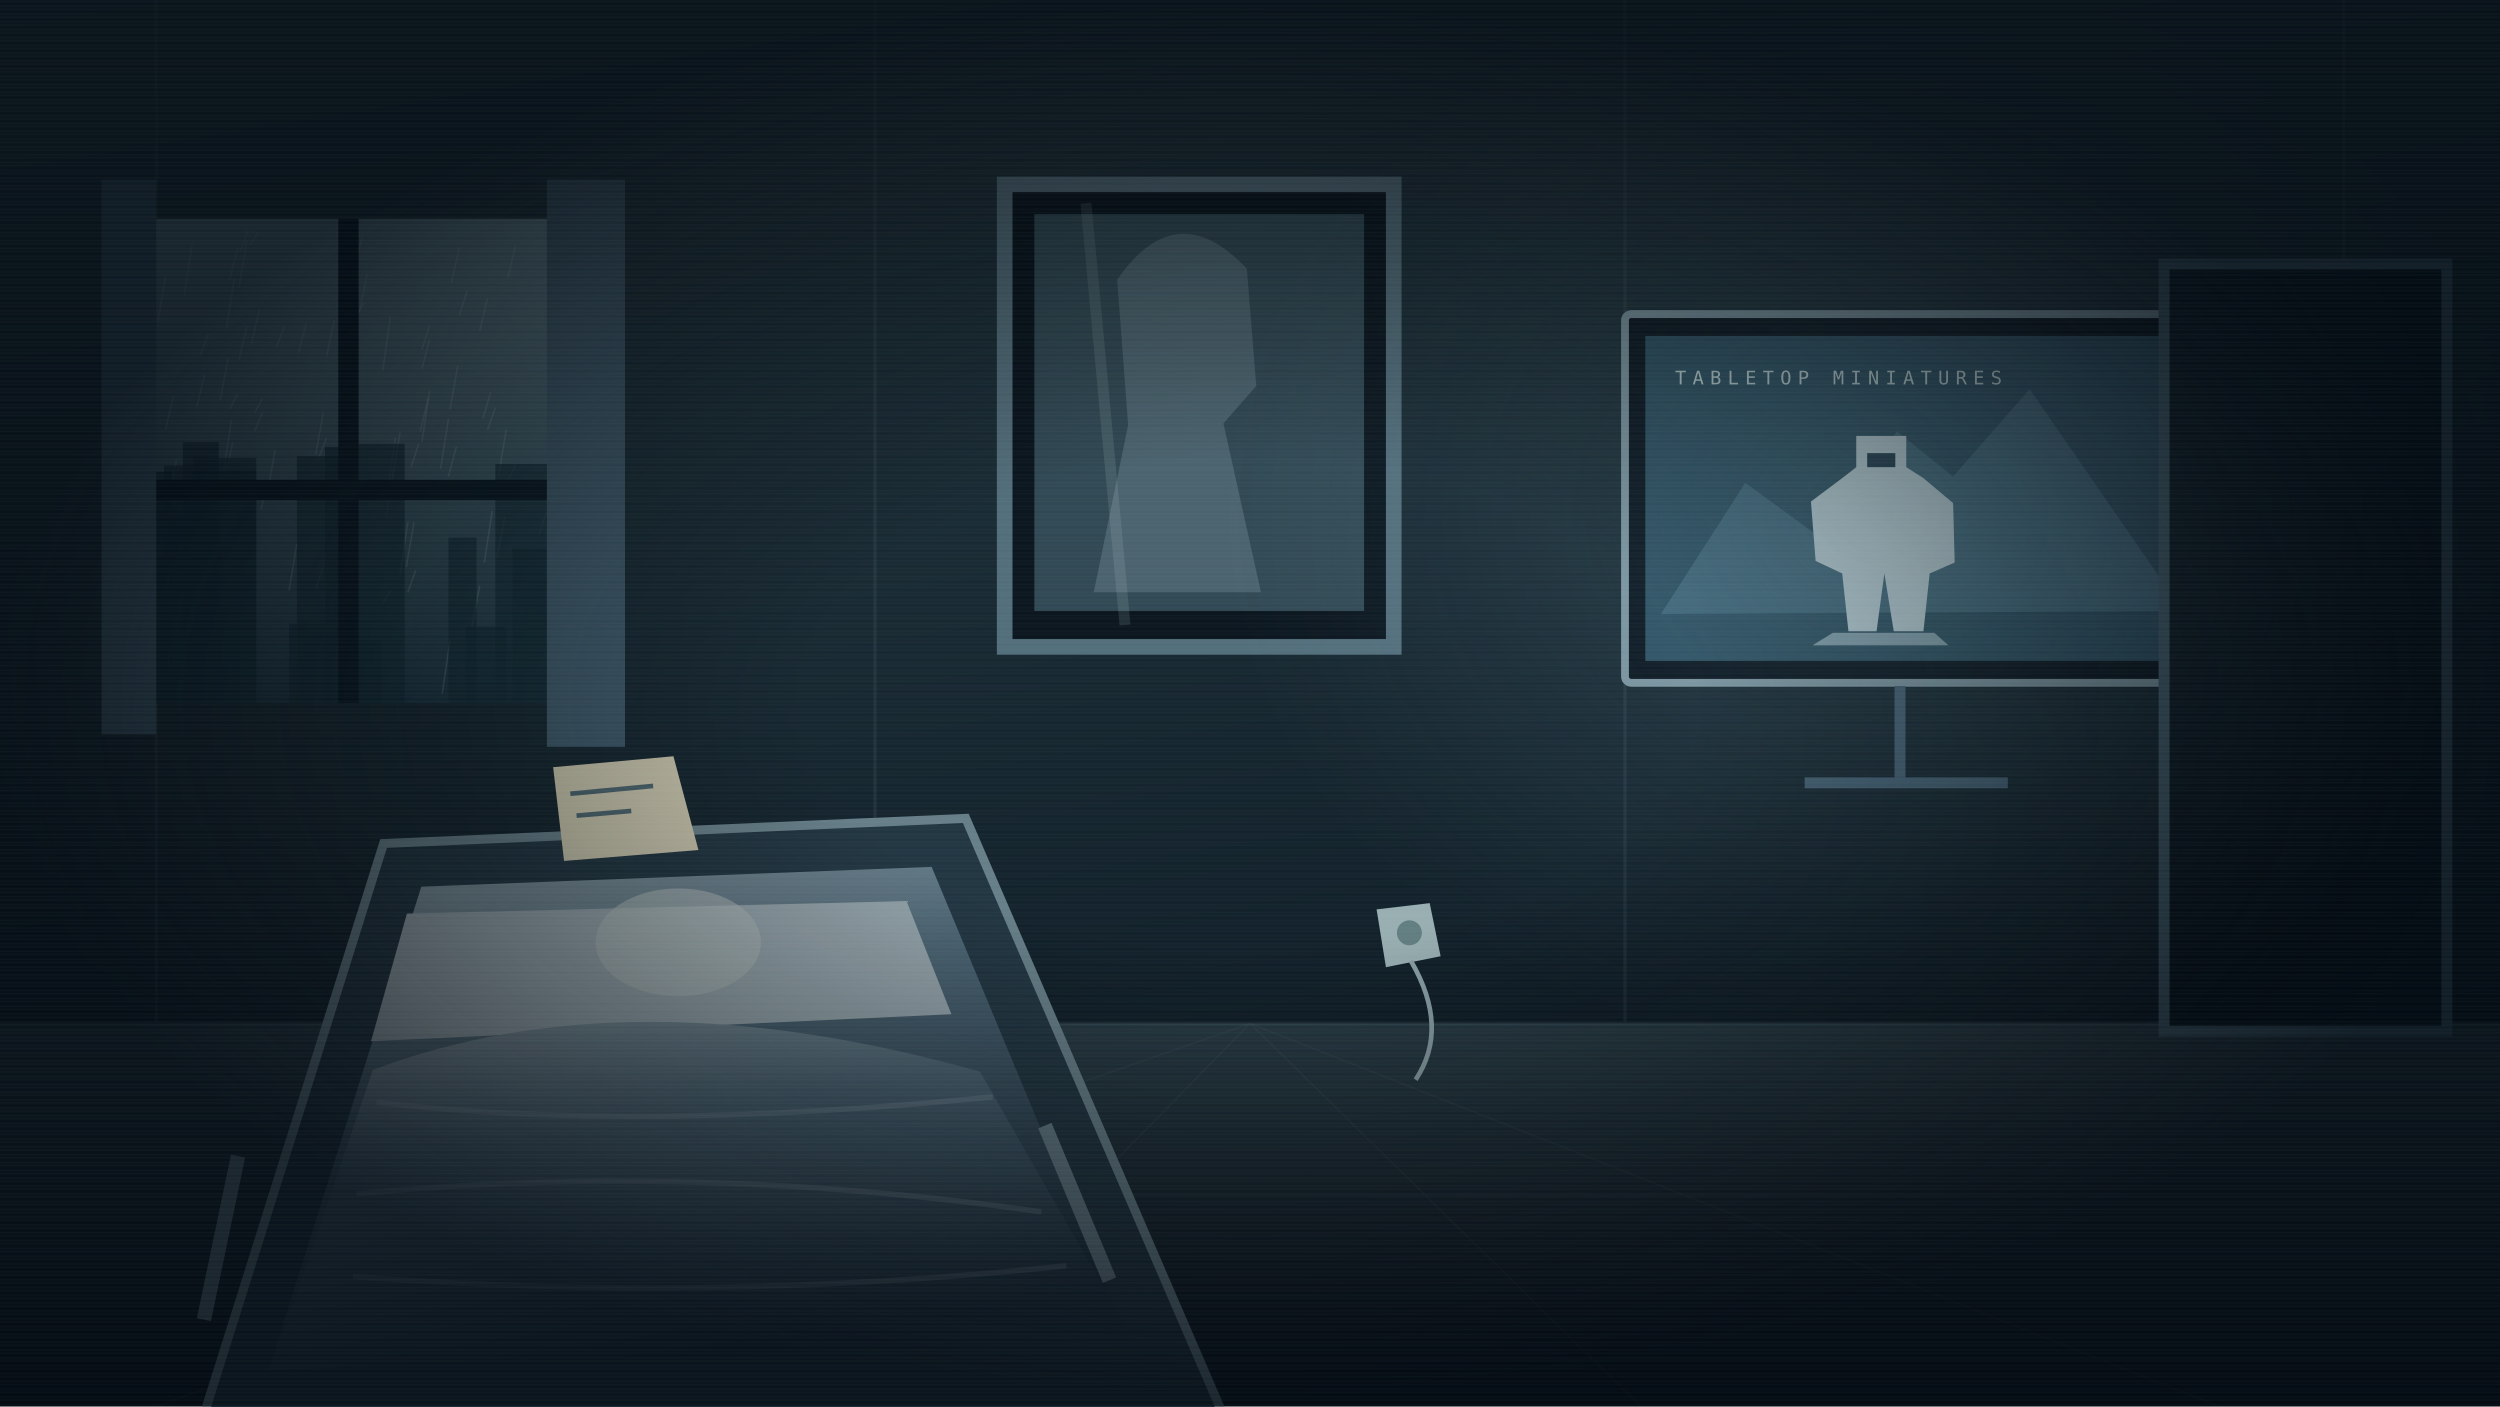
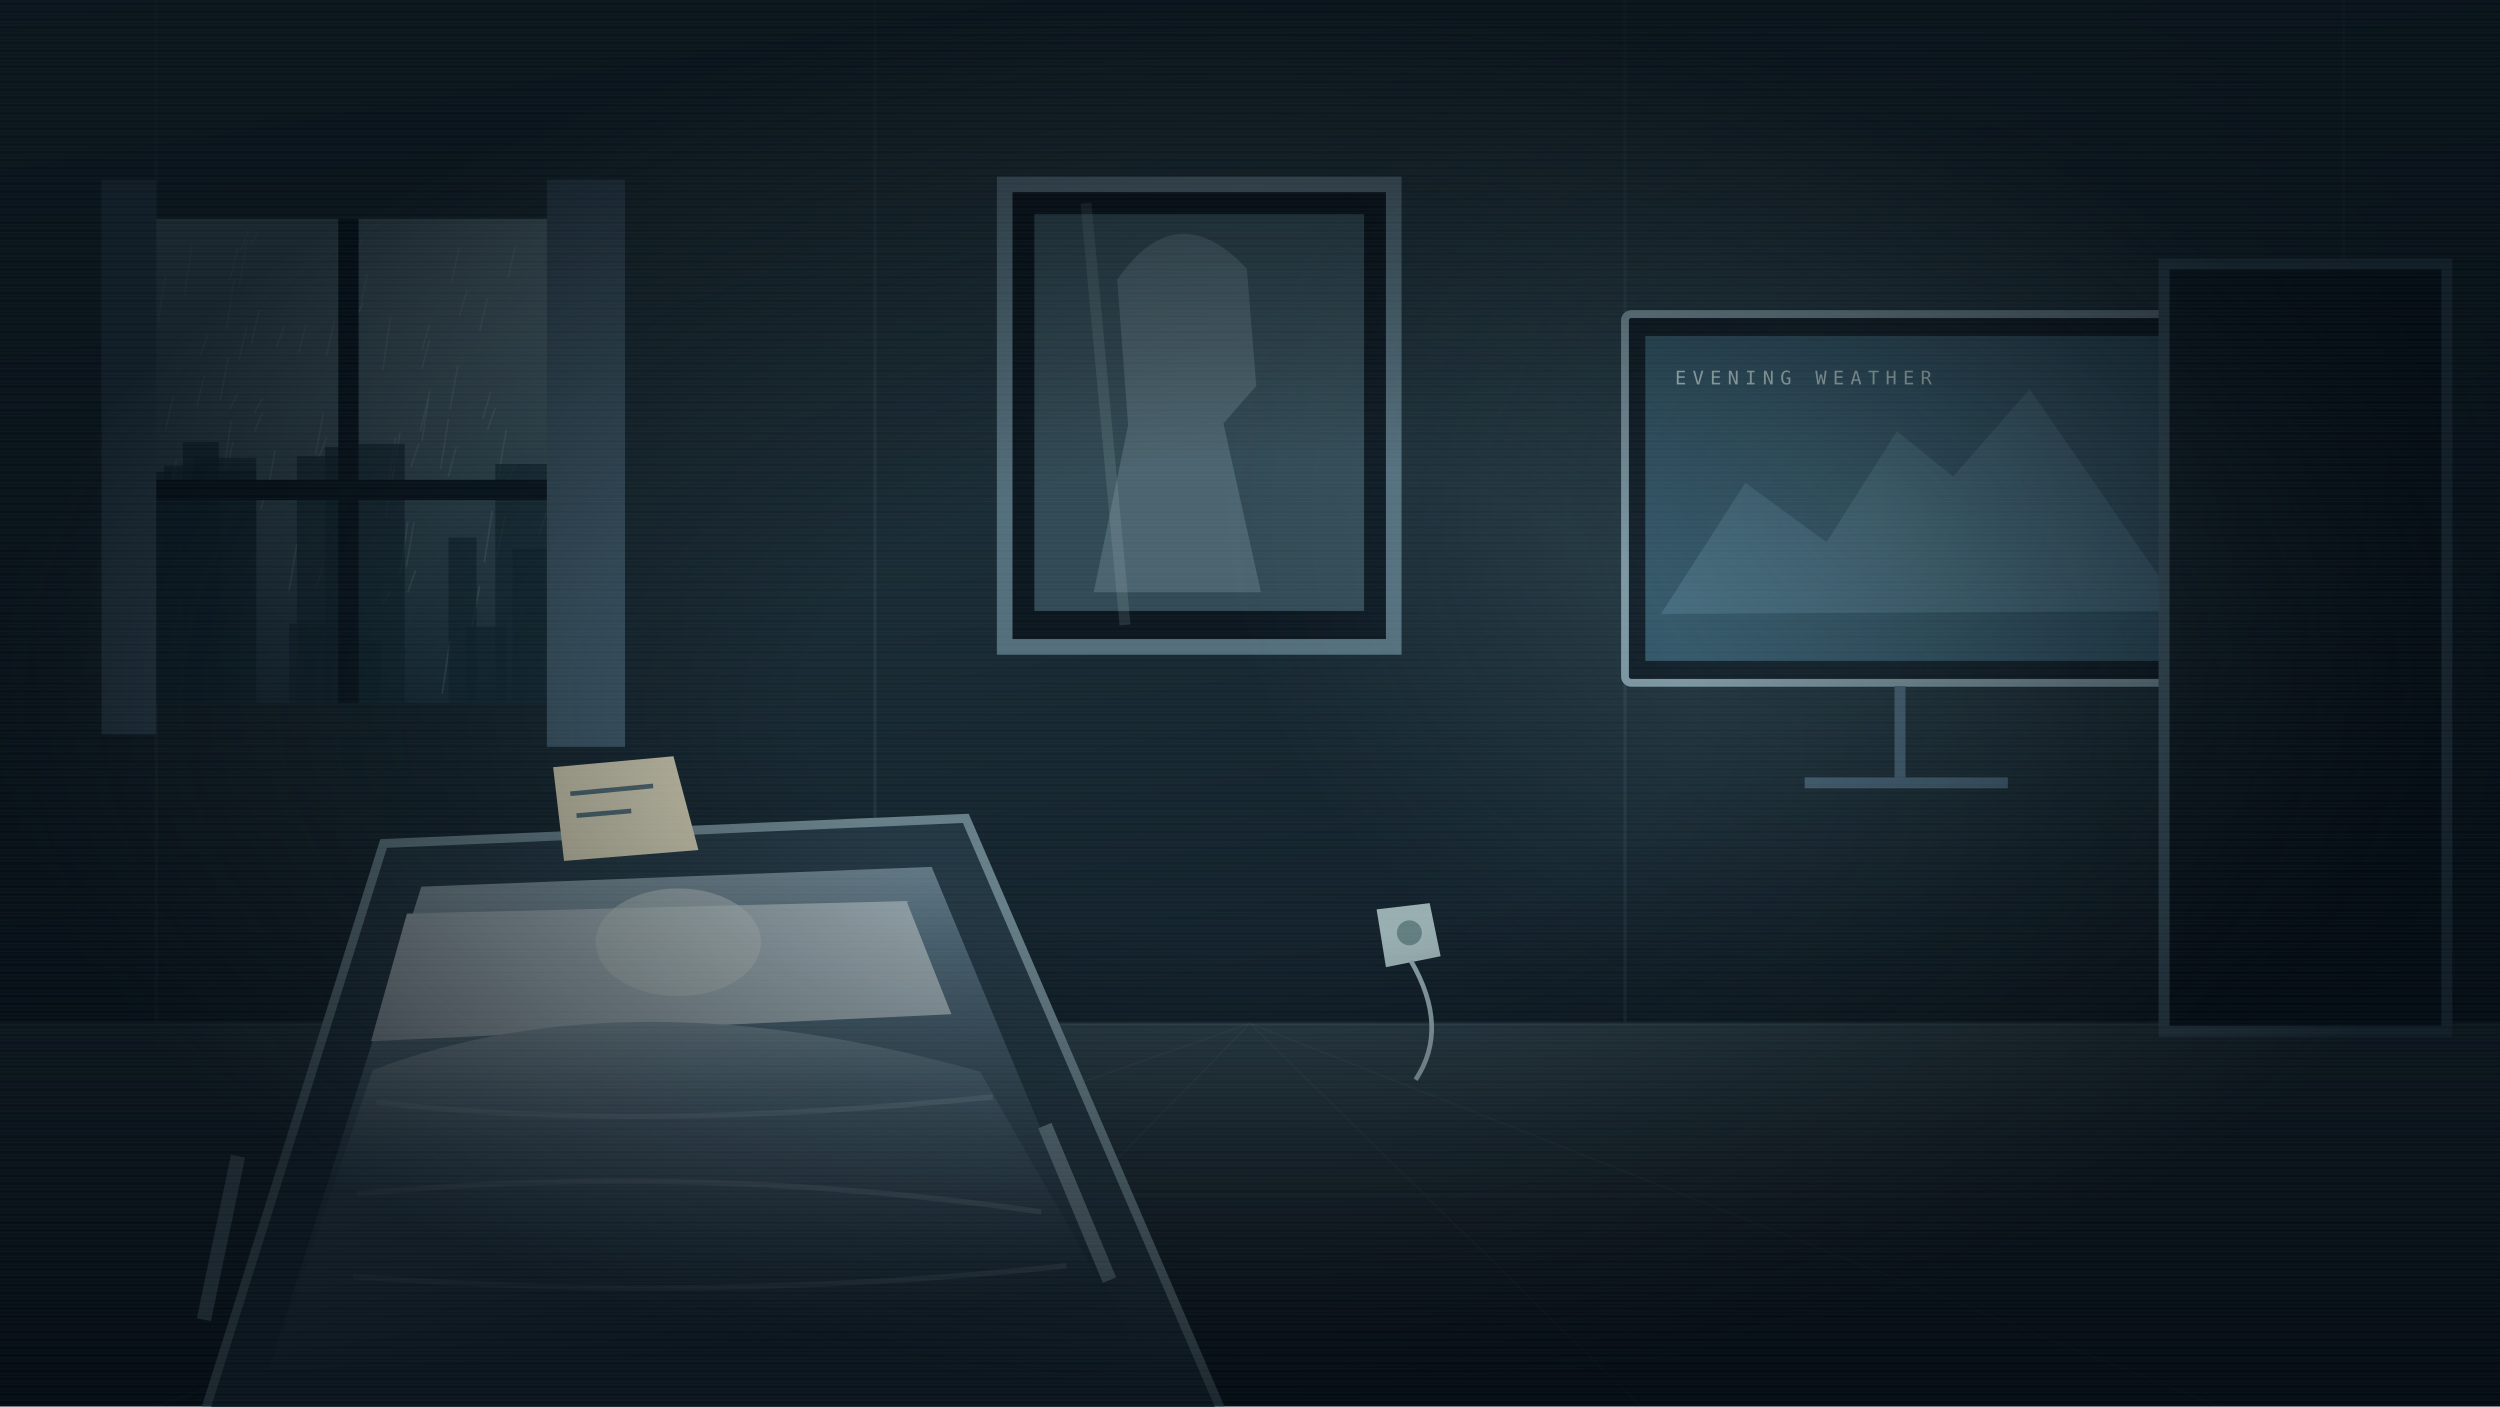
<svg xmlns="http://www.w3.org/2000/svg" width="1600" height="900" viewBox="0 0 1600 900">
  <defs>
    <linearGradient id="wall" x2=".3" y2="1">
      <stop stop-color="#243942" />
      <stop offset="1" stop-color="#0c1923" />
    </linearGradient>
    <linearGradient id="floor" x2="0" y2="1">
      <stop stop-color="#283b44" />
      <stop offset="1" stop-color="#0c1520" />
    </linearGradient>
    <linearGradient id="cloth" x2=".4" y2="1">
      <stop stop-color="#899ba3" />
      <stop offset=".4" stop-color="#4c6574" />
      <stop offset="1" stop-color="#203442" />
    </linearGradient>
    <linearGradient id="window" x2="0" y2="1">
      <stop stop-color="#617e88" />
      <stop offset="1" stop-color="#1c3542" />
    </linearGradient>
    <linearGradient id="skin" x2="1" y2=".4">
      <stop stop-color="#b6aca0" />
      <stop offset=".55" stop-color="#7d8989" />
      <stop offset="1" stop-color="#344955" />
    </linearGradient>
    <radialGradient id="light">
      <stop stop-color="#91c3ce" stop-opacity=".2" />
      <stop offset="1" stop-color="#719cac" stop-opacity="0" />
    </radialGradient>
    <radialGradient id="vignette">
      <stop offset=".35" stop-color="#000" stop-opacity="0" />
      <stop offset="1" stop-color="#02080f" stop-opacity=".75" />
    </radialGradient>
    <pattern id="grain" width="5" height="5" patternUnits="userSpaceOnUse">
      <path d="M0 1h5 M0 4h5" stroke="#b4ccce" stroke-opacity=".035" stroke-width="1" />
    </pattern>
  </defs>
  <rect width="1600" height="900" fill="url(#wall)" />
  <path d="M0 655H1600V900H0Z" fill="url(#floor)" />
  <path d="M0 655H1600 M100 0V655 M560 0V655 M1040 0V655 M1500 0V655" stroke="#7994a0" stroke-opacity=".12" stroke-width="2" />
  <path d="M0 765H1600 M0 870H1600 M800 655L100 900 M800 655L1420 900 M800 655L560 900 M800 655L1050 900" stroke="#71818b" stroke-opacity=".1" />
  <rect x="88" y="140" width="270" height="310" fill="url(#window)" />
  <path d="M350 327l-5 15" stroke="#b7cfd1" stroke-opacity=".18" />
  <path d="M214 205l-5 23" stroke="#b7cfd1" stroke-opacity=".18" />
  <path d="M159 147l-5 13" stroke="#b7cfd1" stroke-opacity=".18" />
  <path d="M307 375l-5 26" stroke="#b7cfd1" stroke-opacity=".18" />
  <path d="M146 229l-5 27" stroke="#b7cfd1" stroke-opacity=".18" />
  <path d="M150 178l-5 32" stroke="#b7cfd1" stroke-opacity=".18" />
  <path d="M292 286l-5 19" stroke="#b7cfd1" stroke-opacity=".18" />
  <path d="M207 264l-5 27" stroke="#b7cfd1" stroke-opacity=".18" />
  <path d="M252 301l-5 30" stroke="#b7cfd1" stroke-opacity=".18" />
  <path d="M111 253l-5 22" stroke="#b7cfd1" stroke-opacity=".18" />
  <path d="M330 157l-5 21" stroke="#b7cfd1" stroke-opacity=".18" />
  <path d="M235 175l-5 25" stroke="#b7cfd1" stroke-opacity=".18" />
  <path d="M274 255l-5 21" stroke="#b7cfd1" stroke-opacity=".18" />
  <path d="M126 379l-5 22" stroke="#b7cfd1" stroke-opacity=".18" />
  <path d="M131 240l-5 20" stroke="#b7cfd1" stroke-opacity=".18" />
  <path d="M288 410l-5 34" stroke="#b7cfd1" stroke-opacity=".18" />
  <path d="M149 283l-5 23" stroke="#b7cfd1" stroke-opacity=".18" />
  <path d="M266 365l-5 14" stroke="#b7cfd1" stroke-opacity=".18" />
  <path d="M312 191l-5 21" stroke="#b7cfd1" stroke-opacity=".18" />
  <path d="M223 165l-5 34" stroke="#b7cfd1" stroke-opacity=".18" />
  <path d="M138 309l-5 11" stroke="#b7cfd1" stroke-opacity=".18" />
  <path d="M107 317l-5 10" stroke="#b7cfd1" stroke-opacity=".18" />
  <path d="M261 334l-5 34" stroke="#b7cfd1" stroke-opacity=".18" />
  <path d="M172 307l-5 19" stroke="#b7cfd1" stroke-opacity=".18" />
  <path d="M224 263l-5 22" stroke="#b7cfd1" stroke-opacity=".18" />
  <path d="M165 149l-5 8" stroke="#b7cfd1" stroke-opacity=".18" />
  <path d="M166 198l-5 22" stroke="#b7cfd1" stroke-opacity=".18" />
  <path d="M330 298l-5 9" stroke="#b7cfd1" stroke-opacity=".18" />
  <path d="M293 234l-5 28" stroke="#b7cfd1" stroke-opacity=".18" />
  <path d="M106 177l-5 29" stroke="#b7cfd1" stroke-opacity=".18" />
  <path d="M148 269l-5 34" stroke="#b7cfd1" stroke-opacity=".18" />
  <path d="M123 156l-5 33" stroke="#b7cfd1" stroke-opacity=".18" />
  <path d="M152 159l-5 20" stroke="#b7cfd1" stroke-opacity=".18" />
  <path d="M317 261l-5 14" stroke="#b7cfd1" stroke-opacity=".18" />
  <path d="M196 207l-5 19" stroke="#b7cfd1" stroke-opacity=".18" />
  <path d="M314 251l-5 17" stroke="#b7cfd1" stroke-opacity=".18" />
  <path d="M113 294l-5 25" stroke="#b7cfd1" stroke-opacity=".18" />
  <path d="M232 152l-5 16" stroke="#b7cfd1" stroke-opacity=".18" />
  <path d="M299 186l-5 16" stroke="#b7cfd1" stroke-opacity=".18" />
  <path d="M118 398l-5 8" stroke="#b7cfd1" stroke-opacity=".18" />
  <path d="M182 209l-5 13" stroke="#b7cfd1" stroke-opacity=".18" />
  <path d="M158 154l-5 30" stroke="#b7cfd1" stroke-opacity=".18" />
  <path d="M93 362l-5 35" stroke="#b7cfd1" stroke-opacity=".18" />
  <path d="M216 373l-5 23" stroke="#b7cfd1" stroke-opacity=".18" />
  <path d="M111 313l-5 29" stroke="#b7cfd1" stroke-opacity=".18" />
  <path d="M233 194l-5 8" stroke="#b7cfd1" stroke-opacity=".18" />
  <path d="M323 331l-5 26" stroke="#b7cfd1" stroke-opacity=".18" />
  <path d="M133 325l-5 25" stroke="#b7cfd1" stroke-opacity=".18" />
  <path d="M287 268l-5 32" stroke="#b7cfd1" stroke-opacity=".18" />
  <path d="M133 214l-5 14" stroke="#b7cfd1" stroke-opacity=".18" />
  <path d="M190 348l-5 30" stroke="#b7cfd1" stroke-opacity=".18" />
  <path d="M168 264l-5 12" stroke="#b7cfd1" stroke-opacity=".18" />
  <path d="M324 275l-5 30" stroke="#b7cfd1" stroke-opacity=".18" />
  <path d="M250 202l-5 35" stroke="#b7cfd1" stroke-opacity=".18" />
  <path d="M265 334l-5 29" stroke="#b7cfd1" stroke-opacity=".18" />
  <path d="M275 250l-5 33" stroke="#b7cfd1" stroke-opacity=".18" />
  <path d="M95 346l-5 34" stroke="#b7cfd1" stroke-opacity=".18" />
  <path d="M256 277l-5 29" stroke="#b7cfd1" stroke-opacity=".18" />
  <path d="M335 388l-5 16" stroke="#b7cfd1" stroke-opacity=".18" />
  <path d="M168 255l-5 9" stroke="#b7cfd1" stroke-opacity=".18" />
  <path d="M158 209l-5 21" stroke="#b7cfd1" stroke-opacity=".18" />
  <path d="M225 313l-5 30" stroke="#b7cfd1" stroke-opacity=".18" />
  <path d="M268 284l-5 15" stroke="#b7cfd1" stroke-opacity=".18" />
  <path d="M294 158l-5 23" stroke="#b7cfd1" stroke-opacity=".18" />
  <path d="M315 327l-5 33" stroke="#b7cfd1" stroke-opacity=".18" />
  <path d="M209 280l-5 13" stroke="#b7cfd1" stroke-opacity=".18" />
  <path d="M97 222l-5 31" stroke="#b7cfd1" stroke-opacity=".18" />
  <path d="M161 406l-5 14" stroke="#b7cfd1" stroke-opacity=".18" />
  <path d="M207 362l-5 15" stroke="#b7cfd1" stroke-opacity=".18" />
  <path d="M253 280l-5 35" stroke="#b7cfd1" stroke-opacity=".18" />
  <path d="M152 252l-5 10" stroke="#b7cfd1" stroke-opacity=".18" />
  <path d="M275 208l-5 16" stroke="#b7cfd1" stroke-opacity=".18" />
  <path d="M275 217l-5 19" stroke="#b7cfd1" stroke-opacity=".18" />
  <path d="M250 378l-5 8" stroke="#b7cfd1" stroke-opacity=".18" />
  <path d="M176 288l-5 29" stroke="#b7cfd1" stroke-opacity=".18" />
  <rect x="298" y="401" width="26" height="49" fill="#142c38" opacity=".7" />
  <rect x="208" y="286" width="16" height="164" fill="#142c38" opacity=".7" />
  <rect x="90" y="356" width="16" height="94" fill="#142c38" opacity=".7" />
  <rect x="95" y="302" width="15" height="148" fill="#142c38" opacity=".7" />
  <rect x="190" y="292" width="30" height="158" fill="#142c38" opacity=".7" />
  <rect x="217" y="284" width="42" height="166" fill="#142c38" opacity=".7" />
  <rect x="123" y="301" width="41" height="149" fill="#142c38" opacity=".7" />
  <rect x="227" y="410" width="17" height="40" fill="#142c38" opacity=".7" />
  <rect x="124" y="293" width="40" height="157" fill="#142c38" opacity=".7" />
  <rect x="129" y="389" width="25" height="61" fill="#142c38" opacity=".7" />
  <rect x="185" y="399" width="43" height="51" fill="#142c38" opacity=".7" />
  <rect x="328" y="351" width="35" height="99" fill="#142c38" opacity=".7" />
  <rect x="317" y="297" width="40" height="153" fill="#142c38" opacity=".7" />
  <rect x="117" y="283" width="23" height="167" fill="#142c38" opacity=".7" />
  <rect x="90" y="309" width="45" height="141" fill="#142c38" opacity=".7" />
  <rect x="105" y="298" width="29" height="152" fill="#142c38" opacity=".7" />
  <rect x="287" y="344" width="18" height="106" fill="#142c38" opacity=".7" />
  <rect x="109" y="330" width="33" height="120" fill="#142c38" opacity=".7" />
  <path d="M223.0 140v310 M88 313.6h270" stroke="#0c1b26" stroke-width="13" />
  <path d="M65 115h35v355H65 M350 115h50v363h-50" fill="#3d5868" />
  <rect x="643" y="118" width="249" height="296" fill="#0b161f" stroke="#536e7b" stroke-width="10" />
  <path d="M662 137h211v254H662Z" fill="#314954" />
  <path d="M715 179q38-55 83-7l6 75l-21 24l24 108h-107l22-107Z" fill="#7c919e" opacity=".35" />
  <path d="M695 130l25 270" stroke="#bdcfd1" stroke-opacity=".14" stroke-width="7" />
  <g transform="translate(-410 35) scale(1.15)">
    <path d="M570 439L894 425L1042 768L459 792Z" fill="#223642" stroke="#667e88" stroke-width="5" />
    <path d="M591 463L875 452L985 716L506 732Z" fill="url(#cloth)" />
    <path d="M583 478L861 471L886 534L563 549Z" fill="#93a3aa" />
    <ellipse cx="734" cy="494" rx="46" ry="30" fill="#afbab9" opacity=".55" />
    <path d="M564 565Q707 511 902 566L986 713L508 730Z" fill="url(#cloth)" />
    <path d="M566 583Q710 600 909 580 M555 634Q741 616 936 644 M553 680Q752 695 950 674" fill="none" stroke="#b3c2cc" stroke-opacity=".2" stroke-width="3" />
    <path d="M476 771v48m551-59v54 M489 613l-19 91m468-108l36 86" stroke="#657c87" stroke-width="8" />
  </g>
  <path d="M354 491L431 484L447 544L361 551Z" fill="#c3c0a9" />
  <path d="M365 508l53-5m-49 19l35-3" stroke="#4b646d" stroke-width="3" />
  <rect x="1040" y="201" width="379" height="236" rx="4" fill="#050e18" stroke="#7b939e" stroke-width="5" />
  <rect x="1053" y="215" width="352" height="208" fill="#294b5d" />
  <path d="M1063 393L1117 309L1169 347L1214 276L1250 305L1299 249L1397 391Z" fill="#3d6275" />
-   <g transform="translate(1205 292)">
-     <path d="M-26 14L-46 29L-43 67L-26 75L-22 112H-4L1 75L7 112H26L30 75L46 68L45 30L26 14L15 7V-13L-17-13V7Z" fill="#b7cad1" />
-     <path d="M-10-2h18v9h-18Z" fill="#1c3545" />
-     <path d="M-32 113h65l9 8h-87Z" fill="#819ca9" />
-   </g>
-   <text x="1072" y="246" fill="#bed1d2" font-family="monospace" font-size="12" letter-spacing="4">TABLETOP MINIATURES</text>
+   <text x="1072" y="246" fill="#bed1d2" font-family="monospace" font-size="12" letter-spacing="4">EVENING WEATHER</text>
  <path d="M1216 439v60 M1155 501h130" stroke="#405b6e" stroke-width="7" />
  <path d="M1385 169h181v491h-181Z" fill="#08151e" stroke="#405b6a" stroke-width="7" />
  <path d="M881 582l34-4l7 34l-35 7Z" fill="#98aeb1" />
  <circle cx="902" cy="597" r="8" fill="#637e81" />
  <path d="M903 615q25 43 3 76" fill="none" stroke="#89a0a5" stroke-width="3" />
  <ellipse cx="1200" cy="330" rx="420" ry="350" fill="url(#light)" />
  <rect width="1600" height="900" fill="url(#vignette)" />
  <rect width="1600" height="900" fill="url(#grain)" />
</svg>
